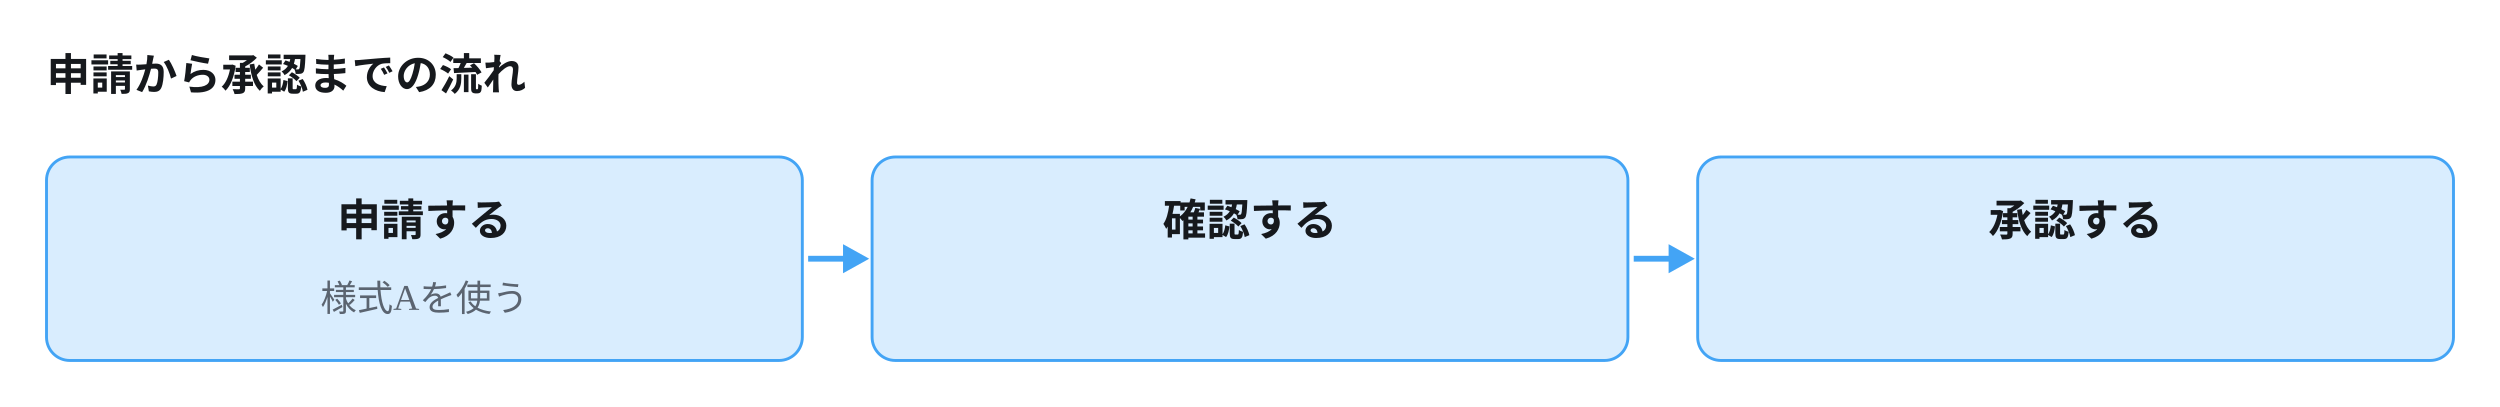
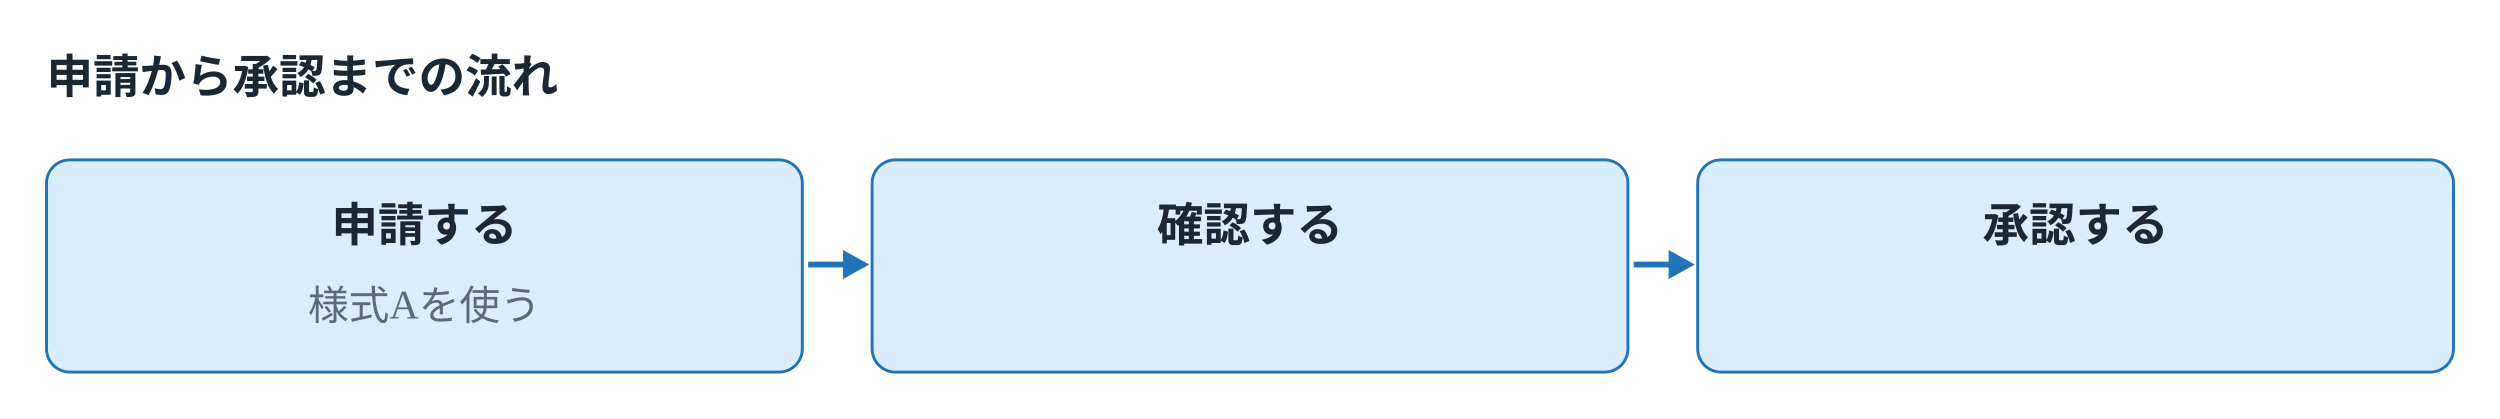
- <svg id="hbdg-dg-flow-1" role="img" viewBox="0 0 860 140">
-   <text x="16" y="31" fill="var(--ink, #16191d)" font-size="15" text-anchor="start" font-weight="700">申請から承認までの流れ</text>
-   <rect x="16" y="54" width="260" height="70" rx="8" fill="var(--pop-primary-soft, #d9edfe)" stroke="var(--pop-primary, #43a4f5)" stroke-width="1" />
-   <text x="146" y="81" fill="var(--ink, #16191d)" font-size="15" text-anchor="middle" font-weight="600">申請する</text>
-   <text x="146" y="107" fill="var(--ink-muted, #5b6470)" font-size="12.5" text-anchor="middle">様式Aを使う</text>
-   <rect x="300" y="54" width="260" height="70" rx="8" fill="var(--pop-primary-soft, #d9edfe)" stroke="var(--pop-primary, #43a4f5)" stroke-width="1" />
-   <text x="430" y="81" fill="var(--ink, #16191d)" font-size="15" text-anchor="middle" font-weight="600">確認する</text>
-   <rect x="584" y="54" width="260" height="70" rx="8" fill="var(--pop-primary-soft, #d9edfe)" stroke="var(--pop-primary, #43a4f5)" stroke-width="1" />
-   <text x="714" y="81" fill="var(--ink, #16191d)" font-size="15" text-anchor="middle" font-weight="600">承認する</text>
-   <path d="M 278 89 L 291 89" fill="none" stroke="var(--pop-primary, #43a4f5)" stroke-width="2" aria-hidden="true" />
-   <path d="M 299 89 L 290 94 L 290 84 Z" fill="var(--pop-primary, #43a4f5)" aria-hidden="true" />
-   <path d="M 562 89 L 575 89" fill="none" stroke="var(--pop-primary, #43a4f5)" stroke-width="2" aria-hidden="true" />
-   <path d="M 583 89 L 574 94 L 574 84 Z" fill="var(--pop-primary, #43a4f5)" aria-hidden="true" />
+ <svg id="hbdg-dg-flow-1" role="img" viewBox="0 0 860 144">
+   <text x="16" y="32" fill="var(--ink, #1b2733)" font-size="16" text-anchor="start" font-weight="700">申請から承認までの流れ</text>
+   <rect x="16" y="55" width="260" height="73" rx="8" fill="var(--pop-primary-soft, #d9edfe)" stroke="var(--pop-primary-deep, #2273b8)" stroke-width="1" />
+   <text x="146" y="83" fill="var(--ink, #1b2733)" font-size="16" text-anchor="middle" font-weight="600">申請する</text>
+   <text x="146" y="110" fill="var(--ink-muted, #5b6b7a)" font-size="14" text-anchor="middle">様式Aを使う</text>
+   <rect x="300" y="55" width="260" height="73" rx="8" fill="var(--pop-primary-soft, #d9edfe)" stroke="var(--pop-primary-deep, #2273b8)" stroke-width="1" />
+   <text x="430" y="83" fill="var(--ink, #1b2733)" font-size="16" text-anchor="middle" font-weight="600">確認する</text>
+   <rect x="584" y="55" width="260" height="73" rx="8" fill="var(--pop-primary-soft, #d9edfe)" stroke="var(--pop-primary-deep, #2273b8)" stroke-width="1" />
+   <text x="714" y="83" fill="var(--ink, #1b2733)" font-size="16" text-anchor="middle" font-weight="600">承認する</text>
+   <path d="M 278 91 L 291 91" fill="none" stroke="var(--pop-primary-deep, #2273b8)" stroke-width="2" aria-hidden="true" />
+   <path d="M 299 91 L 290 96 L 290 86 Z" fill="var(--pop-primary-deep, #2273b8)" aria-hidden="true" />
+   <path d="M 562 91 L 575 91" fill="none" stroke="var(--pop-primary-deep, #2273b8)" stroke-width="2" aria-hidden="true" />
+   <path d="M 583 91 L 574 96 L 574 86 Z" fill="var(--pop-primary-deep, #2273b8)" aria-hidden="true" />
</svg>
